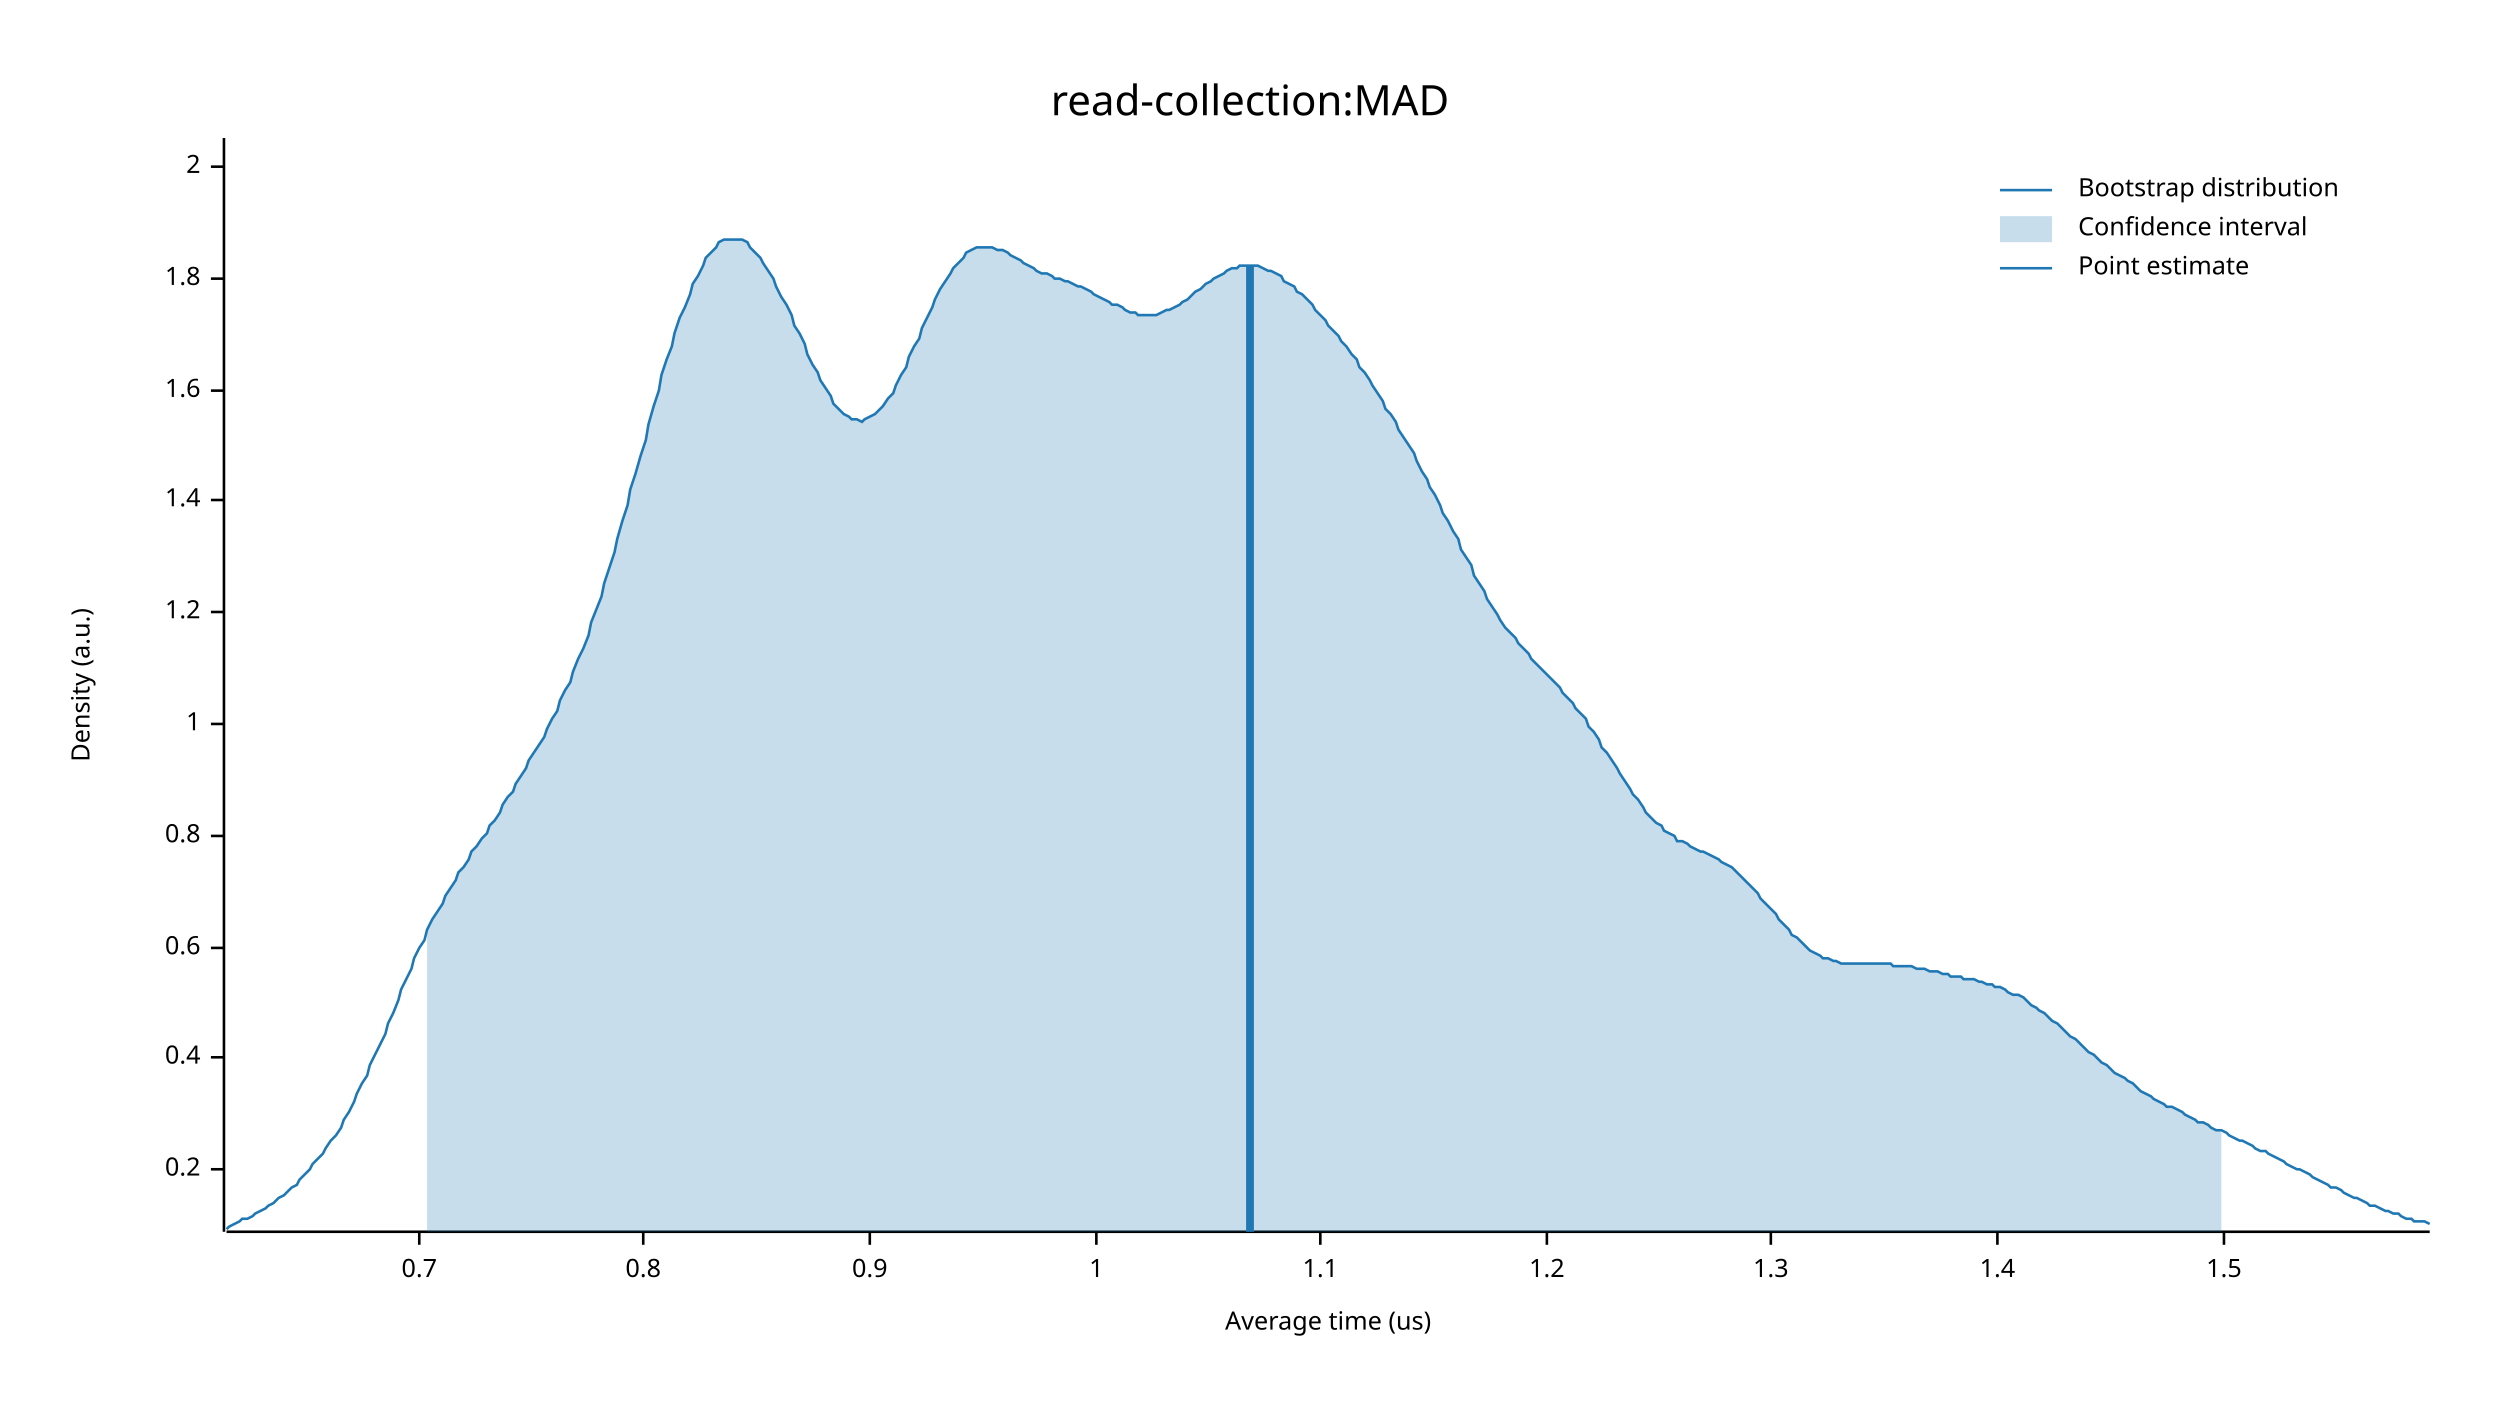
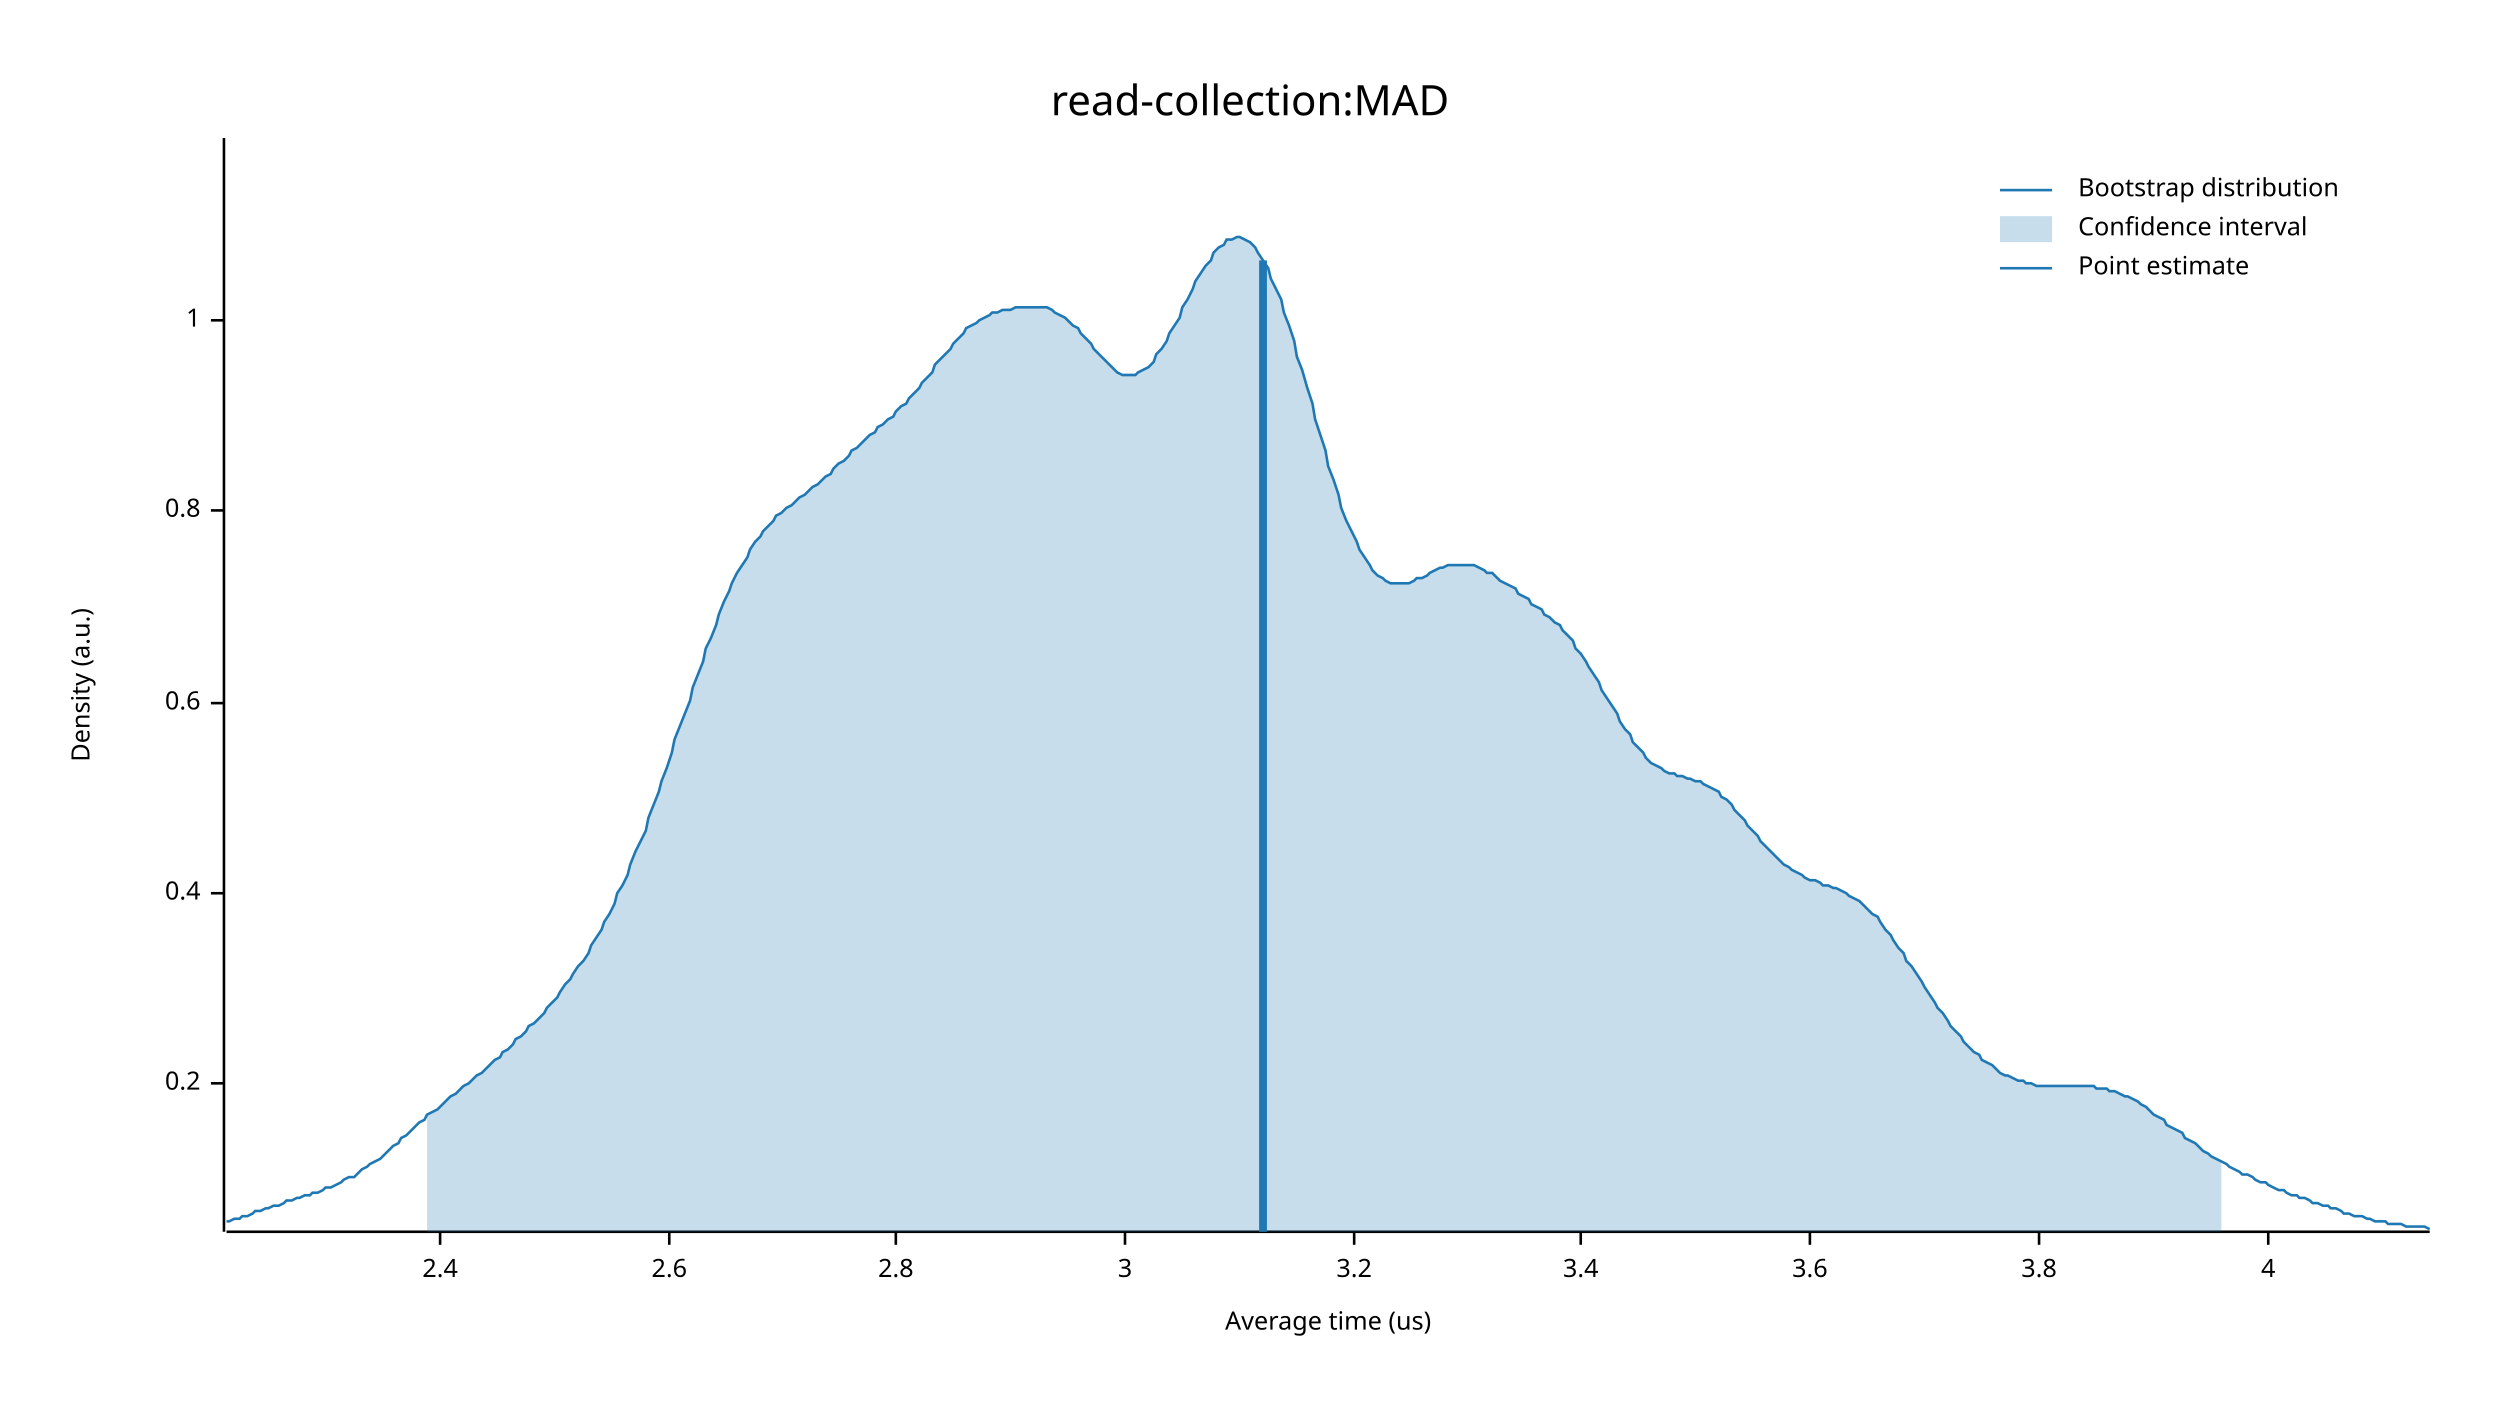
<svg xmlns="http://www.w3.org/2000/svg" width="960" height="540" viewBox="0 0 960 540">
  <text x="480" y="32" dy="0.76em" text-anchor="middle" font-family="sans-serif" font-size="16.129" opacity="1" fill="#000000">
read-collection:MAD
</text>
  <text x="27" y="263" dy="0.76em" text-anchor="middle" font-family="sans-serif" font-size="9.677" opacity="1" fill="#000000" transform="rotate(270, 27, 263)">
Density (a.u.)
</text>
  <text x="510" y="513" dy="-0.5ex" text-anchor="middle" font-family="sans-serif" font-size="9.677" opacity="1" fill="#000000">
Average time (us)
</text>
  <polyline fill="none" opacity="1" stroke="#000000" stroke-width="1" points="86,53 86,473 " />
-   <text x="77" y="449" dy="0.5ex" text-anchor="end" font-family="sans-serif" font-size="9.677" opacity="1" fill="#000000">
+   <text x="77" y="416" dy="0.5ex" text-anchor="end" font-family="sans-serif" font-size="9.677" opacity="1" fill="#000000">
0.2
</text>
-   <polyline fill="none" opacity="1" stroke="#000000" stroke-width="1" points="81,449 86,449 " />
-   <text x="77" y="406" dy="0.5ex" text-anchor="end" font-family="sans-serif" font-size="9.677" opacity="1" fill="#000000">
+   <polyline fill="none" opacity="1" stroke="#000000" stroke-width="1" points="81,416 86,416 " />
+   <text x="77" y="343" dy="0.5ex" text-anchor="end" font-family="sans-serif" font-size="9.677" opacity="1" fill="#000000">
0.4
</text>
-   <polyline fill="none" opacity="1" stroke="#000000" stroke-width="1" points="81,406 86,406 " />
-   <text x="77" y="364" dy="0.5ex" text-anchor="end" font-family="sans-serif" font-size="9.677" opacity="1" fill="#000000">
+   <polyline fill="none" opacity="1" stroke="#000000" stroke-width="1" points="81,343 86,343 " />
+   <text x="77" y="270" dy="0.5ex" text-anchor="end" font-family="sans-serif" font-size="9.677" opacity="1" fill="#000000">
0.6
</text>
-   <polyline fill="none" opacity="1" stroke="#000000" stroke-width="1" points="81,364 86,364 " />
-   <text x="77" y="321" dy="0.5ex" text-anchor="end" font-family="sans-serif" font-size="9.677" opacity="1" fill="#000000">
+   <polyline fill="none" opacity="1" stroke="#000000" stroke-width="1" points="81,270 86,270 " />
+   <text x="77" y="196" dy="0.5ex" text-anchor="end" font-family="sans-serif" font-size="9.677" opacity="1" fill="#000000">
0.8
</text>
-   <polyline fill="none" opacity="1" stroke="#000000" stroke-width="1" points="81,321 86,321 " />
-   <text x="77" y="278" dy="0.5ex" text-anchor="end" font-family="sans-serif" font-size="9.677" opacity="1" fill="#000000">
+   <polyline fill="none" opacity="1" stroke="#000000" stroke-width="1" points="81,196 86,196 " />
+   <text x="77" y="123" dy="0.5ex" text-anchor="end" font-family="sans-serif" font-size="9.677" opacity="1" fill="#000000">
1
</text>
-   <polyline fill="none" opacity="1" stroke="#000000" stroke-width="1" points="81,278 86,278 " />
-   <text x="77" y="235" dy="0.5ex" text-anchor="end" font-family="sans-serif" font-size="9.677" opacity="1" fill="#000000">
- 1.2
+   <polyline fill="none" opacity="1" stroke="#000000" stroke-width="1" points="81,123 86,123 " />
+   <polyline fill="none" opacity="1" stroke="#000000" stroke-width="1" points="87,473 933,473 " />
+   <text x="169" y="483" dy="0.76em" text-anchor="middle" font-family="sans-serif" font-size="9.677" opacity="1" fill="#000000">
+ 2.4
</text>
-   <polyline fill="none" opacity="1" stroke="#000000" stroke-width="1" points="81,235 86,235 " />
-   <text x="77" y="192" dy="0.5ex" text-anchor="end" font-family="sans-serif" font-size="9.677" opacity="1" fill="#000000">
- 1.4
+   <polyline fill="none" opacity="1" stroke="#000000" stroke-width="1" points="169,473 169,478 " />
+   <text x="257" y="483" dy="0.76em" text-anchor="middle" font-family="sans-serif" font-size="9.677" opacity="1" fill="#000000">
+ 2.6
</text>
-   <polyline fill="none" opacity="1" stroke="#000000" stroke-width="1" points="81,192 86,192 " />
-   <text x="77" y="150" dy="0.5ex" text-anchor="end" font-family="sans-serif" font-size="9.677" opacity="1" fill="#000000">
- 1.6
+   <polyline fill="none" opacity="1" stroke="#000000" stroke-width="1" points="257,473 257,478 " />
+   <text x="344" y="483" dy="0.76em" text-anchor="middle" font-family="sans-serif" font-size="9.677" opacity="1" fill="#000000">
+ 2.8
</text>
-   <polyline fill="none" opacity="1" stroke="#000000" stroke-width="1" points="81,150 86,150 " />
-   <text x="77" y="107" dy="0.5ex" text-anchor="end" font-family="sans-serif" font-size="9.677" opacity="1" fill="#000000">
- 1.8
+   <polyline fill="none" opacity="1" stroke="#000000" stroke-width="1" points="344,473 344,478 " />
+   <text x="432" y="483" dy="0.76em" text-anchor="middle" font-family="sans-serif" font-size="9.677" opacity="1" fill="#000000">
+ 3
</text>
-   <polyline fill="none" opacity="1" stroke="#000000" stroke-width="1" points="81,107 86,107 " />
-   <text x="77" y="64" dy="0.5ex" text-anchor="end" font-family="sans-serif" font-size="9.677" opacity="1" fill="#000000">
- 2
+   <polyline fill="none" opacity="1" stroke="#000000" stroke-width="1" points="432,473 432,478 " />
+   <text x="520" y="483" dy="0.76em" text-anchor="middle" font-family="sans-serif" font-size="9.677" opacity="1" fill="#000000">
+ 3.2
</text>
-   <polyline fill="none" opacity="1" stroke="#000000" stroke-width="1" points="81,64 86,64 " />
-   <polyline fill="none" opacity="1" stroke="#000000" stroke-width="1" points="87,473 933,473 " />
-   <text x="161" y="483" dy="0.76em" text-anchor="middle" font-family="sans-serif" font-size="9.677" opacity="1" fill="#000000">
- 0.7
+   <polyline fill="none" opacity="1" stroke="#000000" stroke-width="1" points="520,473 520,478 " />
+   <text x="607" y="483" dy="0.76em" text-anchor="middle" font-family="sans-serif" font-size="9.677" opacity="1" fill="#000000">
+ 3.4
</text>
-   <polyline fill="none" opacity="1" stroke="#000000" stroke-width="1" points="161,473 161,478 " />
-   <text x="247" y="483" dy="0.76em" text-anchor="middle" font-family="sans-serif" font-size="9.677" opacity="1" fill="#000000">
- 0.8
+   <polyline fill="none" opacity="1" stroke="#000000" stroke-width="1" points="607,473 607,478 " />
+   <text x="695" y="483" dy="0.76em" text-anchor="middle" font-family="sans-serif" font-size="9.677" opacity="1" fill="#000000">
+ 3.6
</text>
-   <polyline fill="none" opacity="1" stroke="#000000" stroke-width="1" points="247,473 247,478 " />
-   <text x="334" y="483" dy="0.76em" text-anchor="middle" font-family="sans-serif" font-size="9.677" opacity="1" fill="#000000">
- 0.9
+   <polyline fill="none" opacity="1" stroke="#000000" stroke-width="1" points="695,473 695,478 " />
+   <text x="783" y="483" dy="0.76em" text-anchor="middle" font-family="sans-serif" font-size="9.677" opacity="1" fill="#000000">
+ 3.8
</text>
-   <polyline fill="none" opacity="1" stroke="#000000" stroke-width="1" points="334,473 334,478 " />
-   <text x="421" y="483" dy="0.76em" text-anchor="middle" font-family="sans-serif" font-size="9.677" opacity="1" fill="#000000">
- 1
+   <polyline fill="none" opacity="1" stroke="#000000" stroke-width="1" points="783,473 783,478 " />
+   <text x="871" y="483" dy="0.76em" text-anchor="middle" font-family="sans-serif" font-size="9.677" opacity="1" fill="#000000">
+ 4
</text>
-   <polyline fill="none" opacity="1" stroke="#000000" stroke-width="1" points="421,473 421,478 " />
-   <text x="507" y="483" dy="0.76em" text-anchor="middle" font-family="sans-serif" font-size="9.677" opacity="1" fill="#000000">
- 1.1
- </text>
-   <polyline fill="none" opacity="1" stroke="#000000" stroke-width="1" points="507,473 507,478 " />
-   <text x="594" y="483" dy="0.76em" text-anchor="middle" font-family="sans-serif" font-size="9.677" opacity="1" fill="#000000">
- 1.2
- </text>
-   <polyline fill="none" opacity="1" stroke="#000000" stroke-width="1" points="594,473 594,478 " />
-   <text x="680" y="483" dy="0.76em" text-anchor="middle" font-family="sans-serif" font-size="9.677" opacity="1" fill="#000000">
- 1.3
- </text>
-   <polyline fill="none" opacity="1" stroke="#000000" stroke-width="1" points="680,473 680,478 " />
-   <text x="767" y="483" dy="0.76em" text-anchor="middle" font-family="sans-serif" font-size="9.677" opacity="1" fill="#000000">
- 1.4
- </text>
-   <polyline fill="none" opacity="1" stroke="#000000" stroke-width="1" points="767,473 767,478 " />
-   <text x="854" y="483" dy="0.76em" text-anchor="middle" font-family="sans-serif" font-size="9.677" opacity="1" fill="#000000">
- 1.5
- </text>
-   <polyline fill="none" opacity="1" stroke="#000000" stroke-width="1" points="854,473 854,478 " />
-   <polyline fill="none" opacity="1" stroke="#1F78B4" stroke-width="1" points="87,472 88,471 90,470 92,469 93,468 95,468 97,467 98,466 100,465 102,464 103,463 105,462 107,460 109,459 110,458 112,456 114,455 115,453 117,451 119,449 120,447 122,445 124,443 125,441 127,438 129,436 131,433 132,430 134,427 136,423 137,420 139,416 141,413 142,409 144,405 146,401 148,397 149,393 151,389 153,384 154,380 156,376 158,372 159,368 161,364 163,361 164,357 166,353 168,350 170,347 171,344 173,341 175,338 176,335 178,333 180,330 181,327 183,325 185,322 187,320 188,317 190,315 192,312 193,309 195,306 197,304 198,301 200,298 202,295 203,292 205,289 207,286 209,283 210,280 212,276 214,273 215,269 217,265 219,262 220,258 222,253 224,249 226,244 227,239 229,234 231,229 232,224 234,218 236,212 237,207 239,200 241,194 242,188 244,182 246,175 248,169 249,163 251,156 253,150 254,144 256,138 258,133 259,128 261,122 263,118 265,113 266,109 268,106 270,102 271,99 273,97 275,95 276,93 278,92 280,92 281,92 283,92 285,92 287,93 288,95 290,97 292,99 293,101 295,104 297,107 298,110 300,114 302,117 304,121 305,125 307,128 309,132 310,136 312,140 314,143 315,146 317,149 319,152 320,155 322,157 324,159 326,160 327,161 329,161 331,162 332,161 334,160 336,159 337,158 339,156 341,153 343,151 344,148 346,144 348,141 349,137 351,133 353,130 354,126 356,122 358,118 359,115 361,111 363,108 365,105 366,103 368,101 370,99 371,97 373,96 375,95 376,95 378,95 380,95 381,95 383,96 385,96 387,97 388,98 390,99 392,100 393,101 395,102 397,103 398,104 400,105 402,105 404,106 405,107 407,107 409,108 410,108 412,109 414,110 415,110 417,111 419,112 420,113 422,114 424,115 426,116 427,117 429,117 431,118 432,119 434,120 436,120 437,121 439,121 441,121 443,121 444,121 446,120 448,119 449,119 451,118 453,117 454,116 456,115 458,113 459,112 461,111 463,109 465,108 466,107 468,106 470,105 471,104 473,103 475,103 476,102 478,102 480,102 482,102 483,102 485,103 487,104 488,104 490,105 492,106 493,108 495,109 497,110 498,112 500,113 502,115 504,117 505,119 507,121 509,123 510,125 512,127 514,129 515,131 517,133 519,136 521,138 522,141 524,143 526,146 527,148 529,151 531,154 532,157 534,159 536,162 537,165 539,168 541,171 543,174 544,177 546,181 548,184 549,187 551,190 553,194 554,197 556,200 558,204 560,207 561,211 563,214 565,217 566,221 568,224 570,227 571,230 573,233 575,236 576,238 578,241 580,243 582,245 583,247 585,249 587,251 588,253 590,255 592,257 593,258 595,260 597,262 599,264 600,266 602,268 604,270 605,272 607,274 609,276 610,279 612,281 614,284 615,287 617,289 619,292 621,295 622,297 624,300 626,303 627,305 629,307 631,310 632,312 634,314 636,316 638,317 639,319 641,320 643,321 644,323 646,323 648,324 649,325 651,326 653,327 654,327 656,328 658,329 660,330 661,331 663,332 665,333 666,334 668,336 670,338 671,339 673,341 675,343 676,345 678,347 680,349 682,351 683,353 685,355 687,357 688,359 690,360 692,362 693,363 695,365 697,366 699,367 700,368 702,368 704,369 705,369 707,370 709,370 710,370 712,370 714,370 715,370 717,370 719,370 721,370 722,370 724,370 726,370 727,371 729,371 731,371 732,371 734,371 736,372 738,372 739,372 741,373 743,373 744,373 746,374 748,374 749,375 751,375 753,375 754,376 756,376 758,376 760,377 761,377 763,378 765,378 766,379 768,379 770,380 771,381 773,382 775,382 777,383 778,384 780,386 782,387 783,388 785,389 787,391 788,392 790,393 792,395 793,396 795,398 797,399 799,401 800,402 802,404 804,405 805,406 807,408 809,409 810,410 812,412 814,413 816,414 817,415 819,416 821,418 822,419 824,420 826,421 827,422 829,423 831,424 832,425 834,425 836,426 838,427 839,428 841,429 843,430 844,431 846,431 848,432 849,433 851,434 853,434 855,435 856,436 858,437 860,438 861,438 863,439 865,440 866,441 868,442 870,442 871,443 873,444 875,445 877,446 878,447 880,448 882,449 883,449 885,450 887,451 888,452 890,453 892,454 894,455 895,456 897,456 899,457 900,458 902,459 904,460 905,460 907,461 909,462 910,463 912,463 914,464 916,465 917,465 919,466 921,466 922,467 924,468 926,468 927,469 929,469 931,469 933,470 " />
-   <polygon opacity="0.25" fill="#1F78B4" points="164,357 166,353 168,350 170,347 171,344 173,341 175,338 176,335 178,333 180,330 181,327 183,325 185,322 187,320 188,317 190,315 192,312 193,309 195,306 197,304 198,301 200,298 202,295 203,292 205,289 207,286 209,283 210,280 212,276 214,273 215,269 217,265 219,262 220,258 222,253 224,249 226,244 227,239 229,234 231,229 232,224 234,218 236,212 237,207 239,200 241,194 242,188 244,182 246,175 248,169 249,163 251,156 253,150 254,144 256,138 258,133 259,128 261,122 263,118 265,113 266,109 268,106 270,102 271,99 273,97 275,95 276,93 278,92 280,92 281,92 283,92 285,92 287,93 288,95 290,97 292,99 293,101 295,104 297,107 298,110 300,114 302,117 304,121 305,125 307,128 309,132 310,136 312,140 314,143 315,146 317,149 319,152 320,155 322,157 324,159 326,160 327,161 329,161 331,162 332,161 334,160 336,159 337,158 339,156 341,153 343,151 344,148 346,144 348,141 349,137 351,133 353,130 354,126 356,122 358,118 359,115 361,111 363,108 365,105 366,103 368,101 370,99 371,97 373,96 375,95 376,95 378,95 380,95 381,95 383,96 385,96 387,97 388,98 390,99 392,100 393,101 395,102 397,103 398,104 400,105 402,105 404,106 405,107 407,107 409,108 410,108 412,109 414,110 415,110 417,111 419,112 420,113 422,114 424,115 426,116 427,117 429,117 431,118 432,119 434,120 436,120 437,121 439,121 441,121 443,121 444,121 446,120 448,119 449,119 451,118 453,117 454,116 456,115 458,113 459,112 461,111 463,109 465,108 466,107 468,106 470,105 471,104 473,103 475,103 476,102 478,102 480,102 482,102 483,102 485,103 487,104 488,104 490,105 492,106 493,108 495,109 497,110 498,112 500,113 502,115 504,117 505,119 507,121 509,123 510,125 512,127 514,129 515,131 517,133 519,136 521,138 522,141 524,143 526,146 527,148 529,151 531,154 532,157 534,159 536,162 537,165 539,168 541,171 543,174 544,177 546,181 548,184 549,187 551,190 553,194 554,197 556,200 558,204 560,207 561,211 563,214 565,217 566,221 568,224 570,227 571,230 573,233 575,236 576,238 578,241 580,243 582,245 583,247 585,249 587,251 588,253 590,255 592,257 593,258 595,260 597,262 599,264 600,266 602,268 604,270 605,272 607,274 609,276 610,279 612,281 614,284 615,287 617,289 619,292 621,295 622,297 624,300 626,303 627,305 629,307 631,310 632,312 634,314 636,316 638,317 639,319 641,320 643,321 644,323 646,323 648,324 649,325 651,326 653,327 654,327 656,328 658,329 660,330 661,331 663,332 665,333 666,334 668,336 670,338 671,339 673,341 675,343 676,345 678,347 680,349 682,351 683,353 685,355 687,357 688,359 690,360 692,362 693,363 695,365 697,366 699,367 700,368 702,368 704,369 705,369 707,370 709,370 710,370 712,370 714,370 715,370 717,370 719,370 721,370 722,370 724,370 726,370 727,371 729,371 731,371 732,371 734,371 736,372 738,372 739,372 741,373 743,373 744,373 746,374 748,374 749,375 751,375 753,375 754,376 756,376 758,376 760,377 761,377 763,378 765,378 766,379 768,379 770,380 771,381 773,382 775,382 777,383 778,384 780,386 782,387 783,388 785,389 787,391 788,392 790,393 792,395 793,396 795,398 797,399 799,401 800,402 802,404 804,405 805,406 807,408 809,409 810,410 812,412 814,413 816,414 817,415 819,416 821,418 822,419 824,420 826,421 827,422 829,423 831,424 832,425 834,425 836,426 838,427 839,428 841,429 843,430 844,431 846,431 848,432 849,433 851,434 853,434 853,473 164,473 " />
-   <polyline fill="none" opacity="1" stroke="#1F78B4" stroke-width="3" points="480,473 480,102 " />
+   <polyline fill="none" opacity="1" stroke="#000000" stroke-width="1" points="871,473 871,478 " />
+   <polyline fill="none" opacity="1" stroke="#1F78B4" stroke-width="1" points="87,469 88,469 90,468 92,468 93,467 95,467 97,466 98,465 100,465 102,464 103,464 105,463 107,463 109,462 110,461 112,461 114,460 115,460 117,459 119,459 120,458 122,458 124,457 125,456 127,456 129,455 131,454 132,453 134,452 136,452 137,451 139,449 141,448 142,447 144,446 146,445 148,443 149,442 151,440 153,439 154,437 156,436 158,434 159,433 161,431 163,430 164,428 166,427 168,426 170,424 171,423 173,421 175,420 176,419 178,417 180,416 181,415 183,413 185,412 187,410 188,409 190,407 192,406 193,404 195,403 197,401 198,399 200,398 202,396 203,394 205,393 207,391 209,389 210,387 212,385 214,383 215,381 217,378 219,376 220,374 222,371 224,369 226,366 227,363 229,360 231,357 232,354 234,351 236,347 237,343 239,340 241,336 242,332 244,327 246,323 248,319 249,314 251,309 253,304 254,300 256,295 258,289 259,284 261,279 263,274 265,269 266,264 268,259 270,254 271,249 273,245 275,240 276,236 278,231 280,227 281,224 283,220 285,217 287,214 288,211 290,208 292,206 293,204 295,202 297,200 298,198 300,197 302,195 304,194 305,193 307,191 309,190 310,189 312,187 314,186 315,185 317,183 319,182 320,180 322,178 324,177 326,175 327,173 329,172 331,170 332,169 334,167 336,166 337,164 339,163 341,161 343,160 344,158 346,156 348,155 349,153 351,151 353,149 354,147 356,145 358,143 359,140 361,138 363,136 365,134 366,132 368,130 370,128 371,126 373,125 375,124 376,123 378,122 380,121 381,120 383,120 385,119 387,119 388,119 390,118 392,118 393,118 395,118 397,118 398,118 400,118 402,118 404,119 405,120 407,121 409,122 410,123 412,125 414,126 415,128 417,130 419,132 420,134 422,136 424,138 426,140 427,141 429,143 431,144 432,144 434,144 436,144 437,143 439,142 441,141 443,139 444,136 446,134 448,131 449,128 451,125 453,122 454,118 456,115 458,111 459,108 461,105 463,102 465,100 466,97 468,95 470,94 471,92 473,92 475,91 476,91 478,92 480,93 482,95 483,97 485,100 487,103 488,107 490,111 492,115 493,120 495,125 497,131 498,137 500,142 502,149 504,155 505,161 507,167 509,173 510,179 512,184 514,190 515,195 517,200 519,204 521,208 522,211 524,214 526,217 527,219 529,221 531,222 532,223 534,224 536,224 537,224 539,224 541,224 543,223 544,222 546,222 548,221 549,220 551,219 553,218 554,218 556,217 558,217 560,217 561,217 563,217 565,217 566,217 568,218 570,219 571,220 573,220 575,222 576,223 578,224 580,225 582,226 583,228 585,229 587,230 588,232 590,233 592,234 593,236 595,237 597,239 599,240 600,242 602,244 604,246 605,249 607,251 609,254 610,256 612,259 614,262 615,265 617,268 619,271 621,274 622,277 624,280 626,282 627,285 629,287 631,289 632,291 634,293 636,294 638,295 639,296 641,297 643,297 644,298 646,298 648,299 649,299 651,300 653,300 654,301 656,302 658,303 660,304 661,306 663,307 665,309 666,311 668,313 670,315 671,317 673,319 675,321 676,323 678,325 680,327 682,329 683,330 685,332 687,333 688,334 690,335 692,336 693,337 695,338 697,338 699,339 700,340 702,340 704,341 705,341 707,342 709,343 710,344 712,345 714,346 715,347 717,349 719,351 721,352 722,354 724,357 726,359 727,361 729,364 731,366 732,369 734,371 736,374 738,377 739,379 741,382 743,385 744,387 746,389 748,392 749,394 751,396 753,398 754,400 756,402 758,404 760,405 761,407 763,408 765,409 766,410 768,412 770,413 771,413 773,414 775,415 777,415 778,416 780,416 782,417 783,417 785,417 787,417 788,417 790,417 792,417 793,417 795,417 797,417 799,417 800,417 802,417 804,417 805,418 807,418 809,418 810,419 812,419 814,420 816,421 817,421 819,422 821,423 822,424 824,425 826,427 827,428 829,429 831,430 832,432 834,433 836,434 838,435 839,437 841,438 843,439 844,440 846,442 848,443 849,444 851,445 853,446 855,447 856,448 858,449 860,450 861,451 863,451 865,452 866,453 868,454 870,454 871,455 873,456 875,457 877,457 878,458 880,459 882,459 883,460 885,460 887,461 888,462 890,462 892,463 894,463 895,464 897,464 899,465 900,466 902,466 904,467 905,467 907,467 909,468 910,468 912,469 914,469 916,469 917,470 919,470 921,470 922,470 924,471 926,471 927,471 929,471 931,471 933,472 " />
+   <polygon opacity="0.25" fill="#1F78B4" points="164,428 166,427 168,426 170,424 171,423 173,421 175,420 176,419 178,417 180,416 181,415 183,413 185,412 187,410 188,409 190,407 192,406 193,404 195,403 197,401 198,399 200,398 202,396 203,394 205,393 207,391 209,389 210,387 212,385 214,383 215,381 217,378 219,376 220,374 222,371 224,369 226,366 227,363 229,360 231,357 232,354 234,351 236,347 237,343 239,340 241,336 242,332 244,327 246,323 248,319 249,314 251,309 253,304 254,300 256,295 258,289 259,284 261,279 263,274 265,269 266,264 268,259 270,254 271,249 273,245 275,240 276,236 278,231 280,227 281,224 283,220 285,217 287,214 288,211 290,208 292,206 293,204 295,202 297,200 298,198 300,197 302,195 304,194 305,193 307,191 309,190 310,189 312,187 314,186 315,185 317,183 319,182 320,180 322,178 324,177 326,175 327,173 329,172 331,170 332,169 334,167 336,166 337,164 339,163 341,161 343,160 344,158 346,156 348,155 349,153 351,151 353,149 354,147 356,145 358,143 359,140 361,138 363,136 365,134 366,132 368,130 370,128 371,126 373,125 375,124 376,123 378,122 380,121 381,120 383,120 385,119 387,119 388,119 390,118 392,118 393,118 395,118 397,118 398,118 400,118 402,118 404,119 405,120 407,121 409,122 410,123 412,125 414,126 415,128 417,130 419,132 420,134 422,136 424,138 426,140 427,141 429,143 431,144 432,144 434,144 436,144 437,143 439,142 441,141 443,139 444,136 446,134 448,131 449,128 451,125 453,122 454,118 456,115 458,111 459,108 461,105 463,102 465,100 466,97 468,95 470,94 471,92 473,92 475,91 476,91 478,92 480,93 482,95 483,97 485,100 487,103 488,107 490,111 492,115 493,120 495,125 497,131 498,137 500,142 502,149 504,155 505,161 507,167 509,173 510,179 512,184 514,190 515,195 517,200 519,204 521,208 522,211 524,214 526,217 527,219 529,221 531,222 532,223 534,224 536,224 537,224 539,224 541,224 543,223 544,222 546,222 548,221 549,220 551,219 553,218 554,218 556,217 558,217 560,217 561,217 563,217 565,217 566,217 568,218 570,219 571,220 573,220 575,222 576,223 578,224 580,225 582,226 583,228 585,229 587,230 588,232 590,233 592,234 593,236 595,237 597,239 599,240 600,242 602,244 604,246 605,249 607,251 609,254 610,256 612,259 614,262 615,265 617,268 619,271 621,274 622,277 624,280 626,282 627,285 629,287 631,289 632,291 634,293 636,294 638,295 639,296 641,297 643,297 644,298 646,298 648,299 649,299 651,300 653,300 654,301 656,302 658,303 660,304 661,306 663,307 665,309 666,311 668,313 670,315 671,317 673,319 675,321 676,323 678,325 680,327 682,329 683,330 685,332 687,333 688,334 690,335 692,336 693,337 695,338 697,338 699,339 700,340 702,340 704,341 705,341 707,342 709,343 710,344 712,345 714,346 715,347 717,349 719,351 721,352 722,354 724,357 726,359 727,361 729,364 731,366 732,369 734,371 736,374 738,377 739,379 741,382 743,385 744,387 746,389 748,392 749,394 751,396 753,398 754,400 756,402 758,404 760,405 761,407 763,408 765,409 766,410 768,412 770,413 771,413 773,414 775,415 777,415 778,416 780,416 782,417 783,417 785,417 787,417 788,417 790,417 792,417 793,417 795,417 797,417 799,417 800,417 802,417 804,417 805,418 807,418 809,418 810,419 812,419 814,420 816,421 817,421 819,422 821,423 822,424 824,425 826,427 827,428 829,429 831,430 832,432 834,433 836,434 838,435 839,437 841,438 843,439 844,440 846,442 848,443 849,444 851,445 853,446 853,473 164,473 " />
+   <polyline fill="none" opacity="1" stroke="#1F78B4" stroke-width="3" points="485,473 485,100 " />
  <text x="798" y="68" dy="0.76em" text-anchor="start" font-family="sans-serif" font-size="9.677" opacity="1" fill="#000000">
Bootstrap distribution
</text>
  <text x="798" y="83" dy="0.76em" text-anchor="start" font-family="sans-serif" font-size="9.677" opacity="1" fill="#000000">
Confidence interval
</text>
  <text x="798" y="98" dy="0.76em" text-anchor="start" font-family="sans-serif" font-size="9.677" opacity="1" fill="#000000">
Point estimate
</text>
  <polyline fill="none" opacity="1" stroke="#1F78B4" stroke-width="1" points="768,73 788,73 " />
  <rect x="768" y="83" width="20" height="10" opacity="0.25" fill="#1F78B4" stroke="none" />
  <polyline fill="none" opacity="1" stroke="#1F78B4" stroke-width="1" points="768,103 788,103 " />
</svg>
